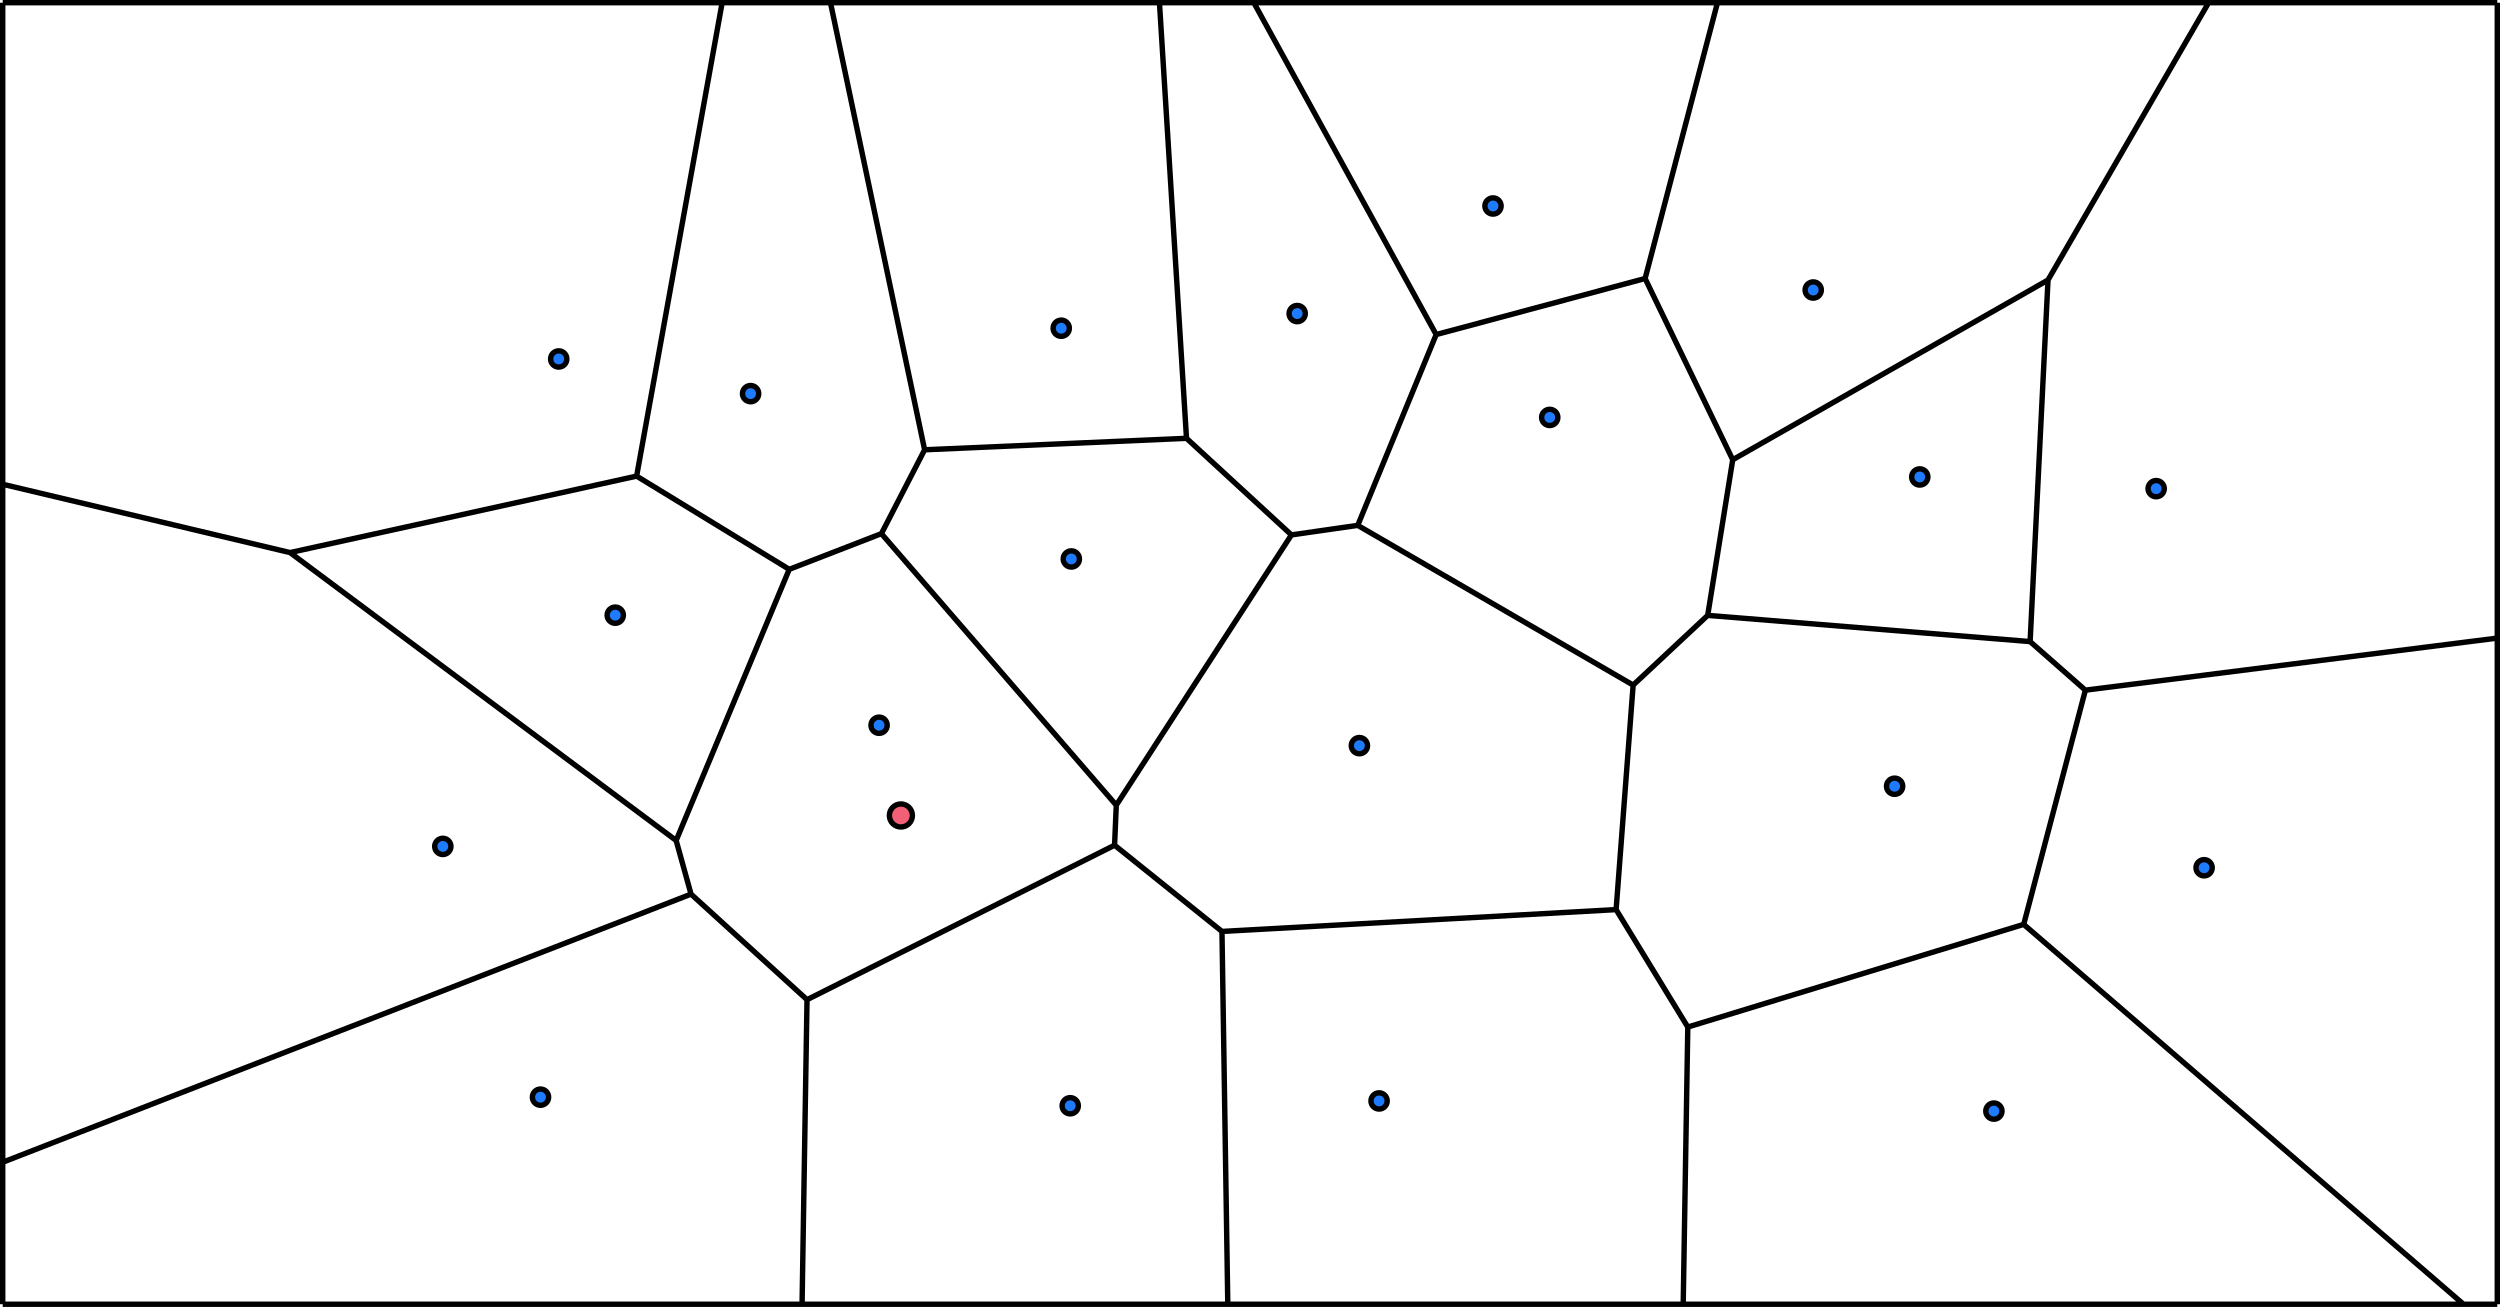
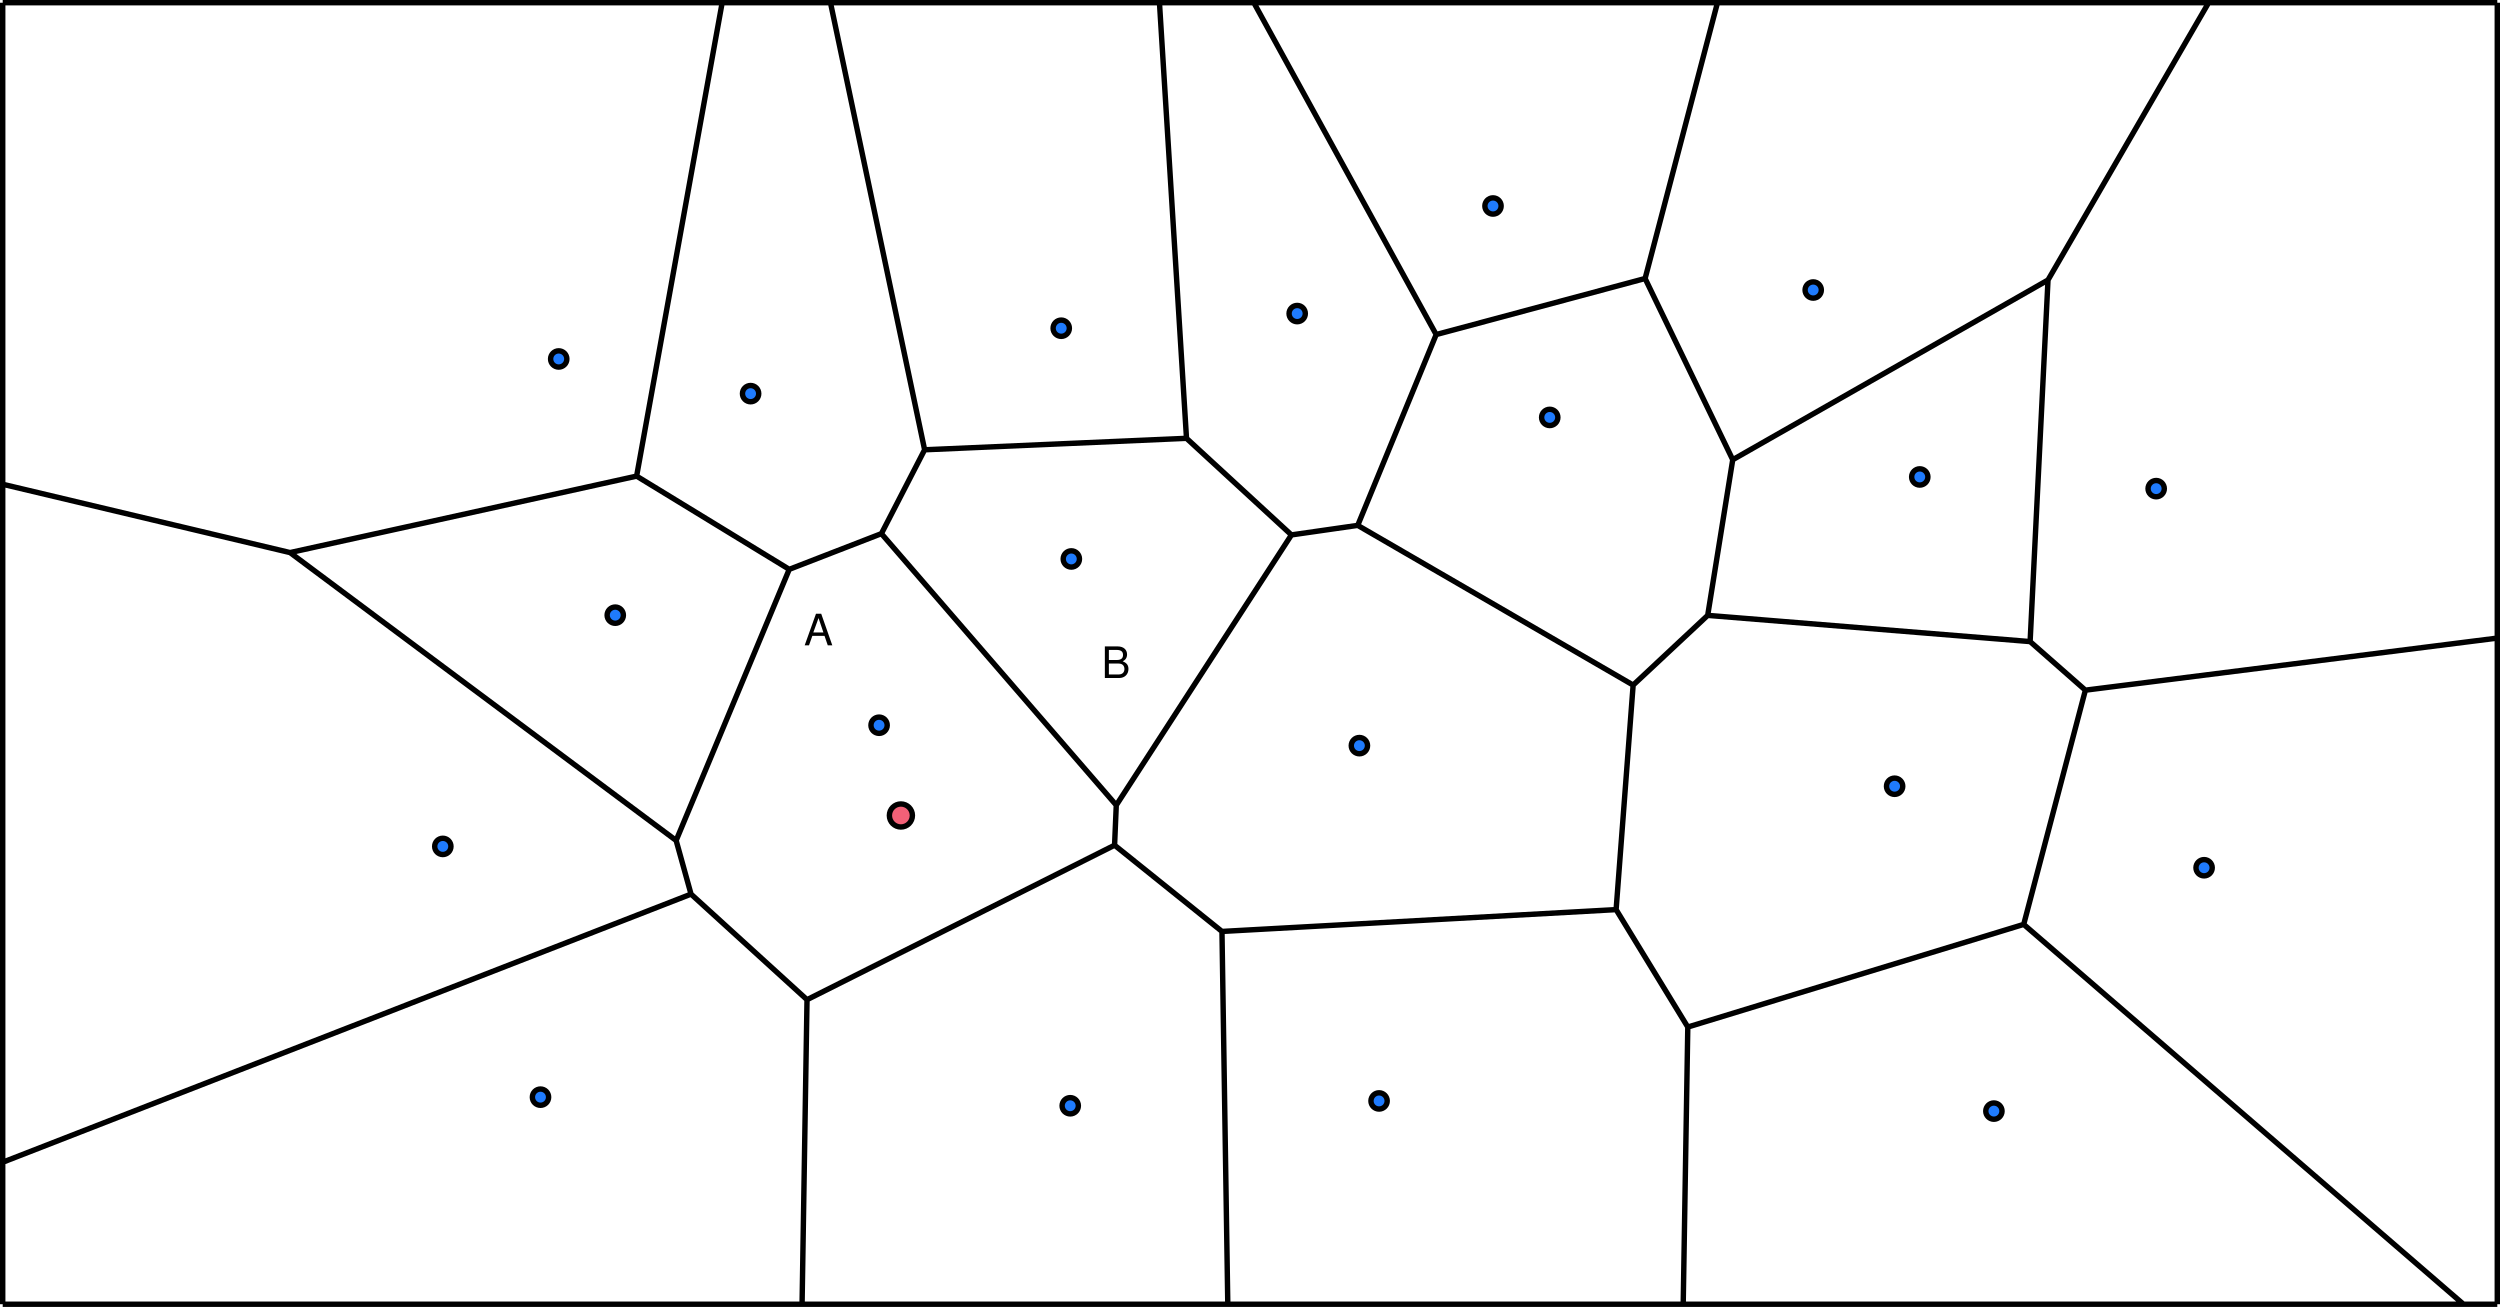
<svg xmlns="http://www.w3.org/2000/svg" version="1.1" viewBox="-1 -1 922 482" width="922" height="482">
  <defs />
  <g id="04-ivfflat-insertion" fill="none" stroke-opacity="1" stroke="none" stroke-dasharray="none" fill-opacity="1">
    <rect fill="white" x="-1" y="-1" width="922" height="482" />
    <g id="04-ivfflat-insertion_Layer_1">
      <g id="Group_67">
        <g id="Graphic_68">
          <path d="M 605.714 101.711 L 632.404 0 M 461.423 0 L 528.664 122.386 M 426.609 0 L 436.581 160.653 M 265.331 0 L 233.786 174.591 M 305.283 0 L 340.001 164.881 M 605.714 101.711 L 528.664 122.386 M 605.714 101.711 L 638.033 168.548 M 528.664 122.386 L 499.73 192.756 M 754.306 102.265 L 638.033 168.548 M 754.306 102.265 L 813.533 0 M 754.306 102.265 L 747.706 235.617 M 436.581 160.653 L 340.001 164.881 M 436.581 160.653 L 475.281 196.276 M 233.786 174.591 L 105.975 202.792 M 233.786 174.591 L 290.071 208.976 M 340.001 164.881 L 324.062 195.805 M 638.033 168.548 L 628.798 225.947 M 324.062 195.805 L 290.071 208.976 M 324.062 195.805 L 410.682 295.954 M 499.73 192.756 L 601.302 251.658 M 499.73 192.756 L 475.281 196.276 M 290.071 208.976 L 248.359 308.968 M 475.281 196.276 L 410.682 295.954 M 747.706 235.617 L 628.798 225.947 M 747.706 235.617 L 768.092 253.535 M 105.975 202.792 L 248.359 308.968 M 768.092 253.535 L 920 234.331 M 628.798 225.947 L 601.302 251.658 M 105.975 202.792 L 0 177.595 M 768.092 253.535 L 745.343 339.915 M 601.302 251.658 L 595.021 334.465 M 410.682 295.954 L 410.055 310.713 M 248.359 308.968 L 253.854 328.751 M 253.854 328.751 L 0 427.634 M 449.662 342.516 L 595.021 334.465 M 410.055 310.713 L 296.627 367.689 M 410.055 310.713 L 449.662 342.516 M 745.343 339.915 L 621.458 377.775 M 745.343 339.915 L 907.528 480 M 253.854 328.751 L 296.627 367.689 M 449.662 342.516 L 451.809 480 M 595.021 334.465 L 621.458 377.775 M 296.627 367.689 L 294.804 480 M 621.458 377.775 L 619.767 480 M 619.767 480 L 907.528 480 M 294.804 480 L 451.809 480 M 451.809 480 L 619.767 480 M 0 427.634 L 0 480 M 0 480 L 294.804 480 M 907.528 480 L 920 480 M 920 480 L 920 234.331 M 0 177.595 L 0 427.634 M 920 234.331 L 920 0 M 920 0 L 813.533 0 M 305.283 0 L 265.331 0 M 265.331 0 L 0 0 M 0 0 L 0 177.595 M 426.609 0 L 305.283 0 M 461.423 0 L 426.609 0 M 813.533 0 L 632.404 0 M 632.404 0 L 461.423 0" fill="black" />
          <path d="M 605.714 101.711 L 632.404 0 M 461.423 0 L 528.664 122.386 M 426.609 0 L 436.581 160.653 M 265.331 0 L 233.786 174.591 M 305.283 0 L 340.001 164.881 M 605.714 101.711 L 528.664 122.386 M 605.714 101.711 L 638.033 168.548 M 528.664 122.386 L 499.73 192.756 M 754.306 102.265 L 638.033 168.548 M 754.306 102.265 L 813.533 0 M 754.306 102.265 L 747.706 235.617 M 436.581 160.653 L 340.001 164.881 M 436.581 160.653 L 475.281 196.276 M 233.786 174.591 L 105.975 202.792 M 233.786 174.591 L 290.071 208.976 M 340.001 164.881 L 324.062 195.805 M 638.033 168.548 L 628.798 225.947 M 324.062 195.805 L 290.071 208.976 M 324.062 195.805 L 410.682 295.954 M 499.73 192.756 L 601.302 251.658 M 499.73 192.756 L 475.281 196.276 M 290.071 208.976 L 248.359 308.968 M 475.281 196.276 L 410.682 295.954 M 747.706 235.617 L 628.798 225.947 M 747.706 235.617 L 768.092 253.535 M 105.975 202.792 L 248.359 308.968 M 768.092 253.535 L 920 234.331 M 628.798 225.947 L 601.302 251.658 M 105.975 202.792 L 0 177.595 M 768.092 253.535 L 745.343 339.915 M 601.302 251.658 L 595.021 334.465 M 410.682 295.954 L 410.055 310.713 M 248.359 308.968 L 253.854 328.751 M 253.854 328.751 L 0 427.634 M 449.662 342.516 L 595.021 334.465 M 410.055 310.713 L 296.627 367.689 M 410.055 310.713 L 449.662 342.516 M 745.343 339.915 L 621.458 377.775 M 745.343 339.915 L 907.528 480 M 253.854 328.751 L 296.627 367.689 M 449.662 342.516 L 451.809 480 M 595.021 334.465 L 621.458 377.775 M 296.627 367.689 L 294.804 480 M 621.458 377.775 L 619.767 480 M 619.767 480 L 907.528 480 M 294.804 480 L 451.809 480 M 451.809 480 L 619.767 480 M 0 427.634 L 0 480 M 0 480 L 294.804 480 M 907.528 480 L 920 480 M 920 480 L 920 234.331 M 0 177.595 L 0 427.634 M 920 234.331 L 920 0 M 920 0 L 813.533 0 M 305.283 0 L 265.331 0 M 265.331 0 L 0 0 M 0 0 L 0 177.595 M 426.609 0 L 305.283 0 M 461.423 0 L 426.609 0 M 813.533 0 L 632.404 0 M 632.404 0 L 461.423 0" stroke="black" stroke-linecap="butt" stroke-linejoin="round" stroke-width="2" />
        </g>
      </g>
      <g id="Group_69">
        <g id="Graphic_89">
          <circle cx="500.345" cy="273.991" r="3" fill="#1f7bfd" />
          <circle cx="500.345" cy="273.991" r="3" stroke="black" stroke-linecap="butt" stroke-linejoin="round" stroke-width="2" />
        </g>
        <g id="Graphic_88">
          <circle cx="162.312" cy="311.154" r="3" fill="#1f7bfd" />
          <circle cx="162.312" cy="311.154" r="3" stroke="black" stroke-linecap="butt" stroke-linejoin="round" stroke-width="2" />
        </g>
        <g id="Graphic_87">
          <circle cx="697.735" cy="288.964" r="3" fill="#1f7bfd" />
          <circle cx="697.735" cy="288.964" r="3" stroke="black" stroke-linecap="butt" stroke-linejoin="round" stroke-width="2" />
        </g>
        <g id="Graphic_86">
          <circle cx="323.206" cy="266.464" r="3" fill="#1f7bfd" />
          <circle cx="323.206" cy="266.464" r="3" stroke="black" stroke-linecap="butt" stroke-linejoin="round" stroke-width="2" />
        </g>
        <g id="Graphic_85">
          <circle cx="394.107" cy="205.141" r="3" fill="#1f7bfd" />
          <circle cx="394.107" cy="205.141" r="3" stroke="black" stroke-linecap="butt" stroke-linejoin="round" stroke-width="2" />
        </g>
        <g id="Graphic_84">
          <circle cx="570.543" cy="152.942" r="3" fill="#1f7bfd" />
          <circle cx="570.543" cy="152.942" r="3" stroke="black" stroke-linecap="butt" stroke-linejoin="round" stroke-width="2" />
        </g>
        <g id="Graphic_83">
          <circle cx="205.056" cy="131.385" r="3" fill="#1f7bfd" />
          <circle cx="205.056" cy="131.385" r="3" stroke="black" stroke-linecap="butt" stroke-linejoin="round" stroke-width="2" />
        </g>
        <g id="Graphic_82">
          <circle cx="794.197" cy="179.212" r="3" fill="#1f7bfd" />
          <circle cx="794.197" cy="179.212" r="3" stroke="black" stroke-linecap="butt" stroke-linejoin="round" stroke-width="2" />
        </g>
        <g id="Graphic_81">
          <circle cx="225.905" cy="225.874" r="3" fill="#1f7bfd" />
          <circle cx="225.905" cy="225.874" r="3" stroke="black" stroke-linecap="butt" stroke-linejoin="round" stroke-width="2" />
        </g>
        <g id="Graphic_80">
          <circle cx="477.404" cy="114.646" r="3" fill="#1f7bfd" />
          <circle cx="477.404" cy="114.646" r="3" stroke="black" stroke-linecap="butt" stroke-linejoin="round" stroke-width="2" />
        </g>
        <g id="Graphic_79">
          <circle cx="393.701" cy="406.803" r="3" fill="#1f7bfd" />
          <circle cx="393.701" cy="406.803" r="3" stroke="black" stroke-linecap="butt" stroke-linejoin="round" stroke-width="2" />
        </g>
        <g id="Graphic_78">
          <circle cx="390.382" cy="120.048" r="3" fill="#1f7bfd" />
          <circle cx="390.382" cy="120.048" r="3" stroke="black" stroke-linecap="butt" stroke-linejoin="round" stroke-width="2" />
        </g>
        <g id="Graphic_77">
          <circle cx="549.62" cy="74.969" r="3" fill="#1f7bfd" />
          <circle cx="549.62" cy="74.969" r="3" stroke="black" stroke-linecap="butt" stroke-linejoin="round" stroke-width="2" />
        </g>
        <g id="Graphic_76">
          <circle cx="667.711" cy="105.957" r="3" fill="#1f7bfd" />
          <circle cx="667.711" cy="105.957" r="3" stroke="black" stroke-linecap="butt" stroke-linejoin="round" stroke-width="2" />
        </g>
        <g id="Graphic_75">
          <circle cx="507.603" cy="405.024" r="3" fill="#1f7bfd" />
          <circle cx="507.603" cy="405.024" r="3" stroke="black" stroke-linecap="butt" stroke-linejoin="round" stroke-width="2" />
        </g>
        <g id="Graphic_74">
          <circle cx="707.012" cy="174.898" r="3" fill="#1f7bfd" />
          <circle cx="707.012" cy="174.898" r="3" stroke="black" stroke-linecap="butt" stroke-linejoin="round" stroke-width="2" />
        </g>
        <g id="Graphic_73">
          <circle cx="198.335" cy="403.632" r="3" fill="#1f7bfd" />
          <circle cx="198.335" cy="403.632" r="3" stroke="black" stroke-linecap="butt" stroke-linejoin="round" stroke-width="2" />
        </g>
        <g id="Graphic_72">
          <circle cx="275.819" cy="144.171" r="3" fill="#1f7bfd" />
          <circle cx="275.819" cy="144.171" r="3" stroke="black" stroke-linecap="butt" stroke-linejoin="round" stroke-width="2" />
        </g>
        <g id="Graphic_71">
          <circle cx="734.35" cy="408.776" r="3" fill="#1f7bfd" />
          <circle cx="734.35" cy="408.776" r="3" stroke="black" stroke-linecap="butt" stroke-linejoin="round" stroke-width="2" />
        </g>
        <g id="Graphic_70">
          <circle cx="811.872" cy="319.023" r="3" fill="#1f7bfd" />
          <circle cx="811.872" cy="319.023" r="3" stroke="black" stroke-linecap="butt" stroke-linejoin="round" stroke-width="2" />
        </g>
      </g>
      <g id="Graphic_275">
        <circle cx="331.25" cy="299.75" r="4.25" fill="#f26077" />
        <circle cx="331.25" cy="299.75" r="4.25" stroke="black" stroke-linecap="round" stroke-linejoin="round" stroke-width="2" />
      </g>
+       <g id="Graphic_277">
+         <text transform="translate(295.5 222)" fill="black">
+           <tspan font-family="Helvetica Neue" font-size="16" fill="black" x="0" y="15">A</tspan>
+         </text>
+       </g>
+       <g id="Graphic_276">
+         <text transform="translate(405.204 234.052)" fill="black">
+           <tspan font-family="Helvetica Neue" font-size="16" fill="black" x="0" y="15">B</tspan>
+         </text>
+       </g>
    </g>
  </g>
</svg>
